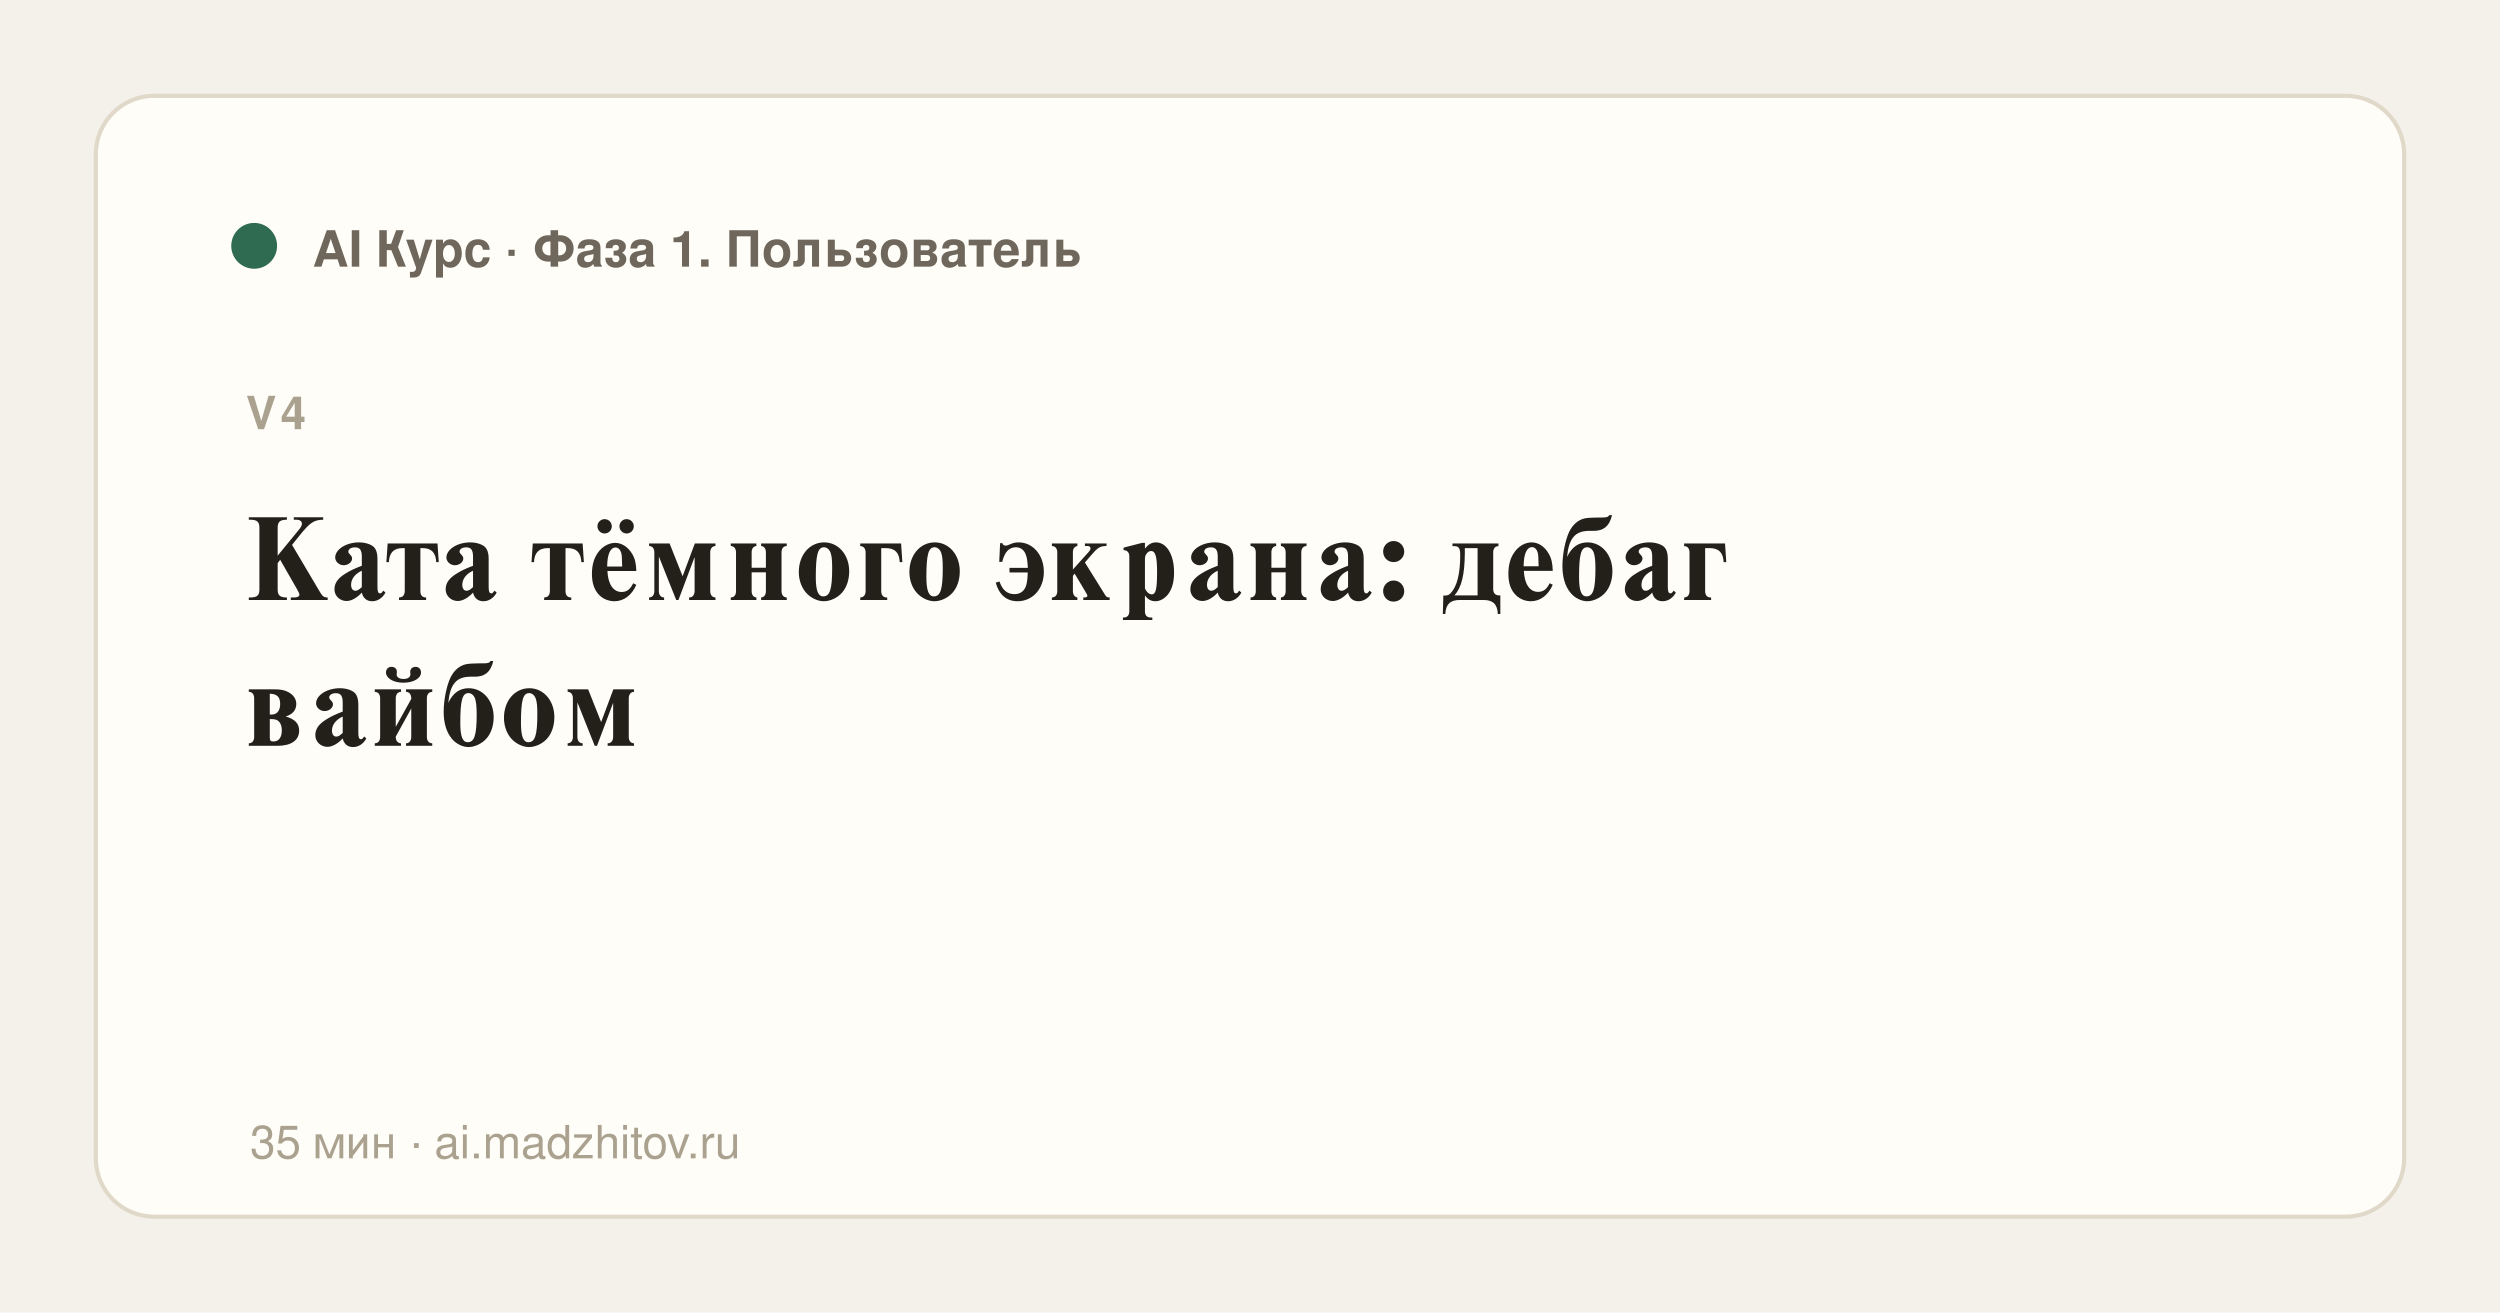
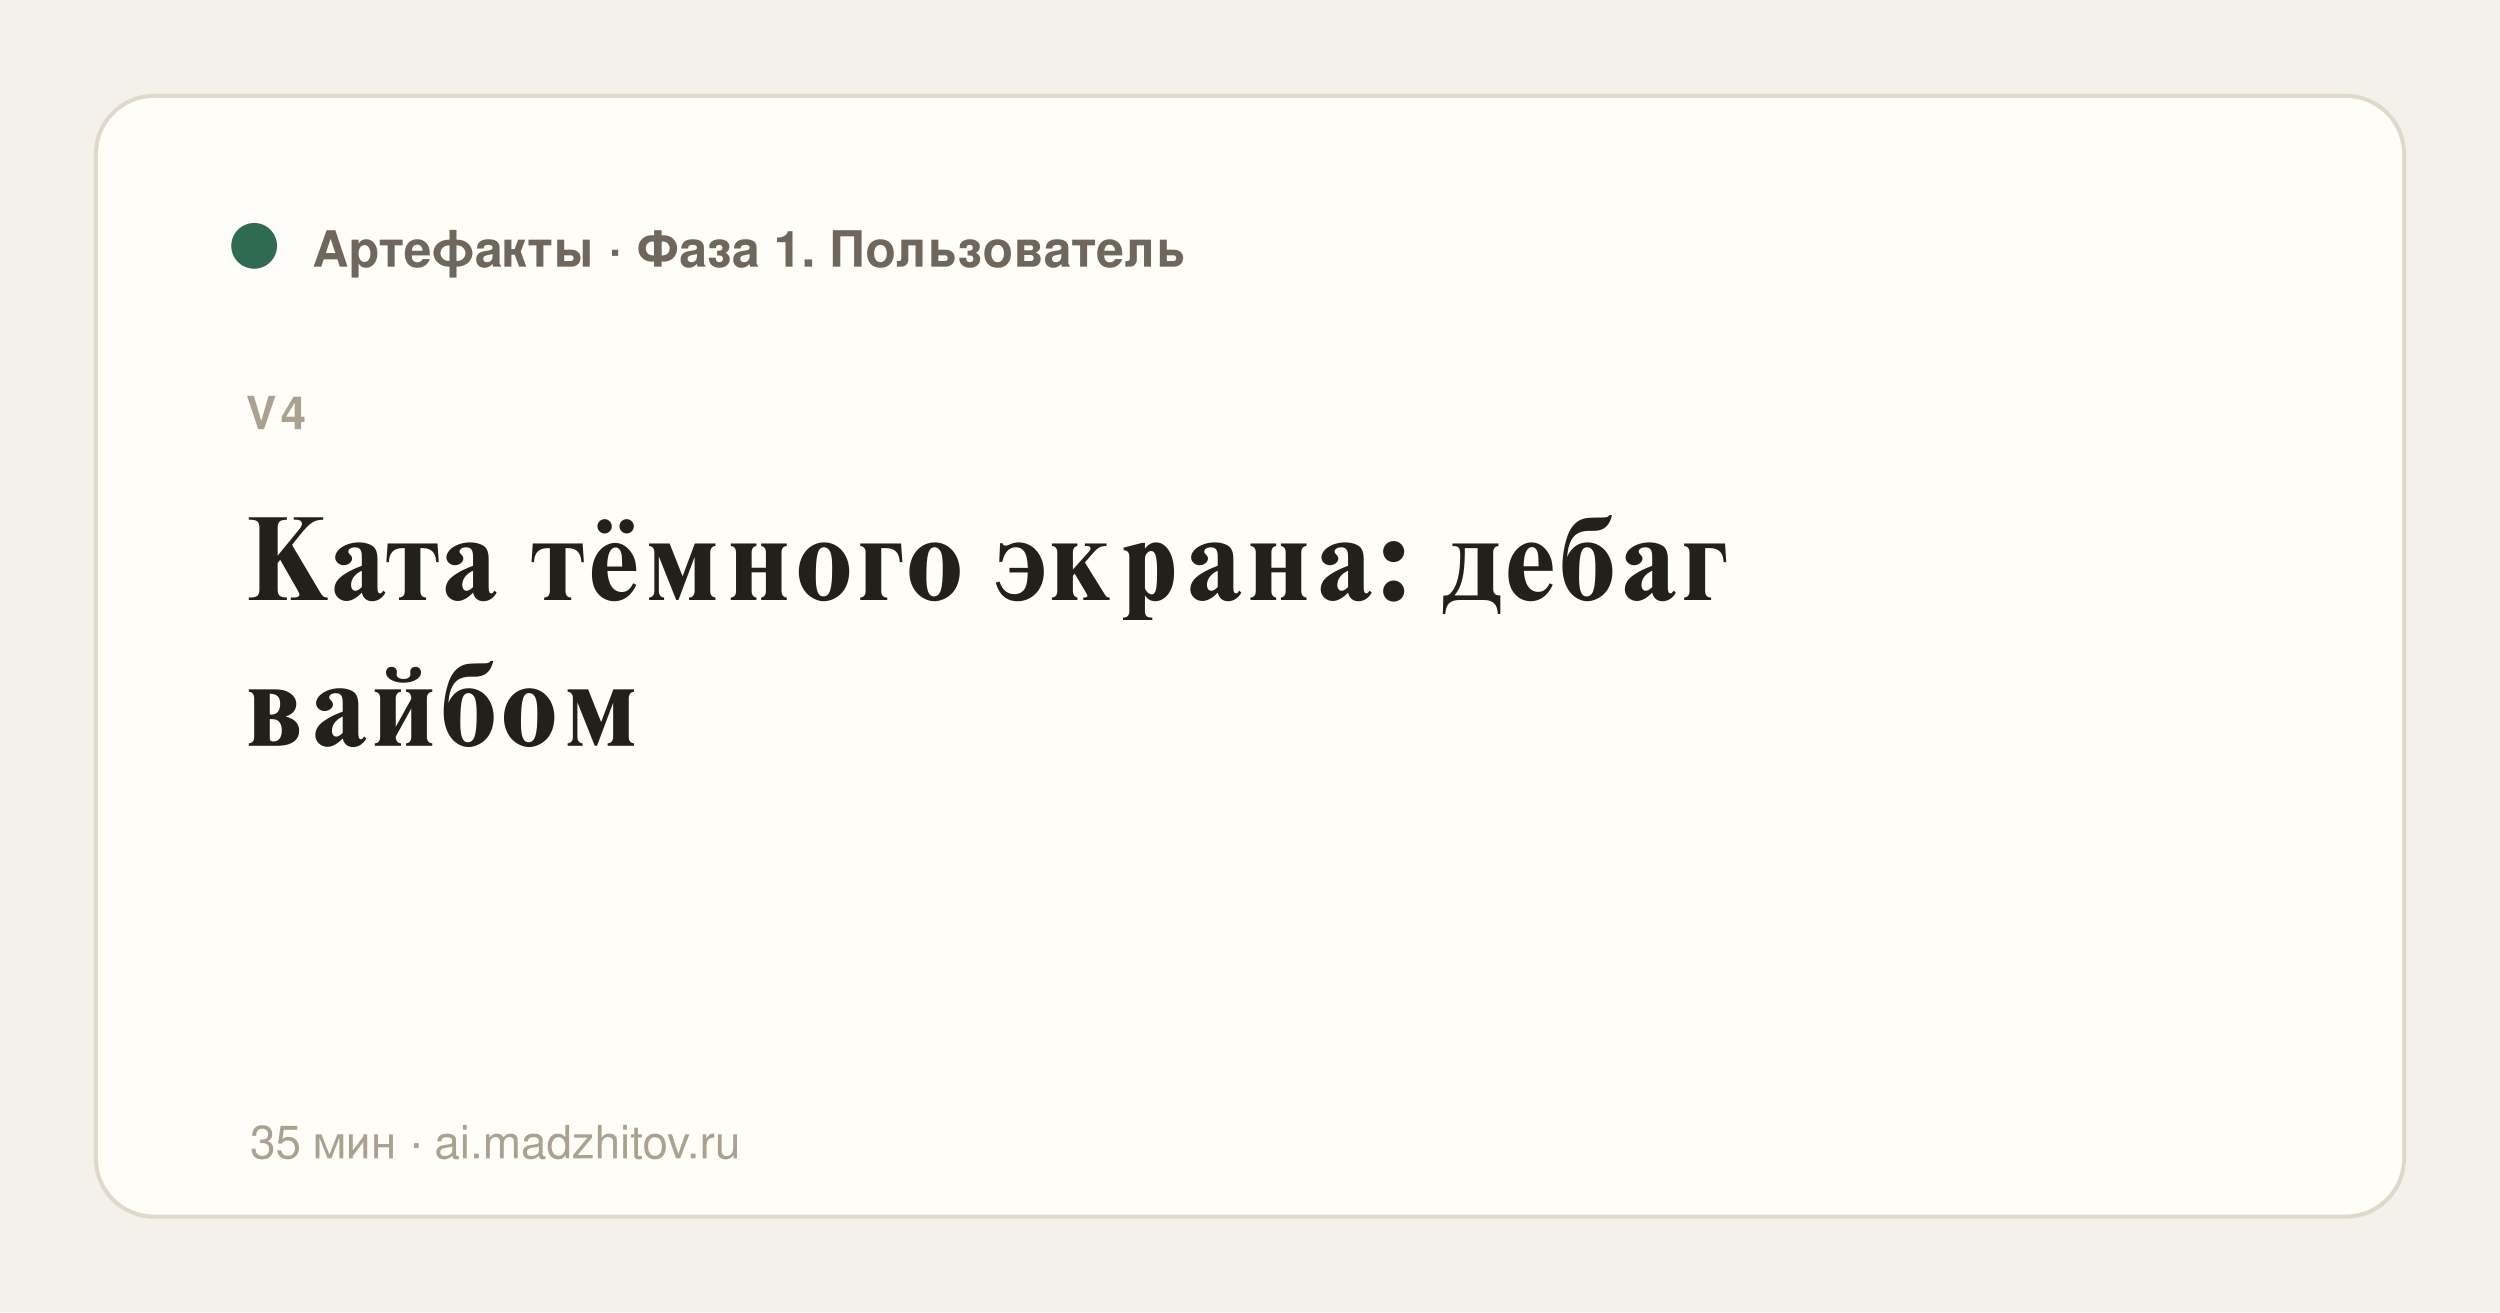
<svg xmlns="http://www.w3.org/2000/svg" width="1200" height="630" viewBox="0 0 1200 630">
  <rect width="1200" height="630" fill="#f4f1ea" />
  <rect x="46" y="46" width="1108" height="538" rx="28" fill="#fffdf8" stroke="#e0d9c9" stroke-width="2" />
  <circle cx="122" cy="118" r="11" fill="#2f6b50" />
-   <text x="150" y="128" fill="#6f675b" font-family="Helvetica, Arial, sans-serif" font-size="24" font-weight="600">AI Курс · Фаза 1. Пользователь</text>
+   <text x="150" y="128" fill="#6f675b" font-family="Helvetica, Arial, sans-serif" font-size="24" font-weight="600">Артефакты · Фаза 1. Пользователь</text>
  <text x="118" y="206" fill="#aaa18f" font-family="Helvetica, Arial, sans-serif" font-size="22" font-weight="700" letter-spacing="2">V4</text>
  <text x="116" y="288" fill="#23201a" font-family="Georgia, Times, serif" font-weight="700" font-size="60" letter-spacing="-1">Ката тёмного экрана: дебаг</text>
  <text x="116" y="358" fill="#23201a" font-family="Georgia, Times, serif" font-weight="700" font-size="60" letter-spacing="-1">вайбом</text>
  <text x="120" y="556" fill="#aaa18f" font-family="Helvetica, Arial, sans-serif" font-size="22">35 мин · ai.madzhitov.ru</text>
</svg>
